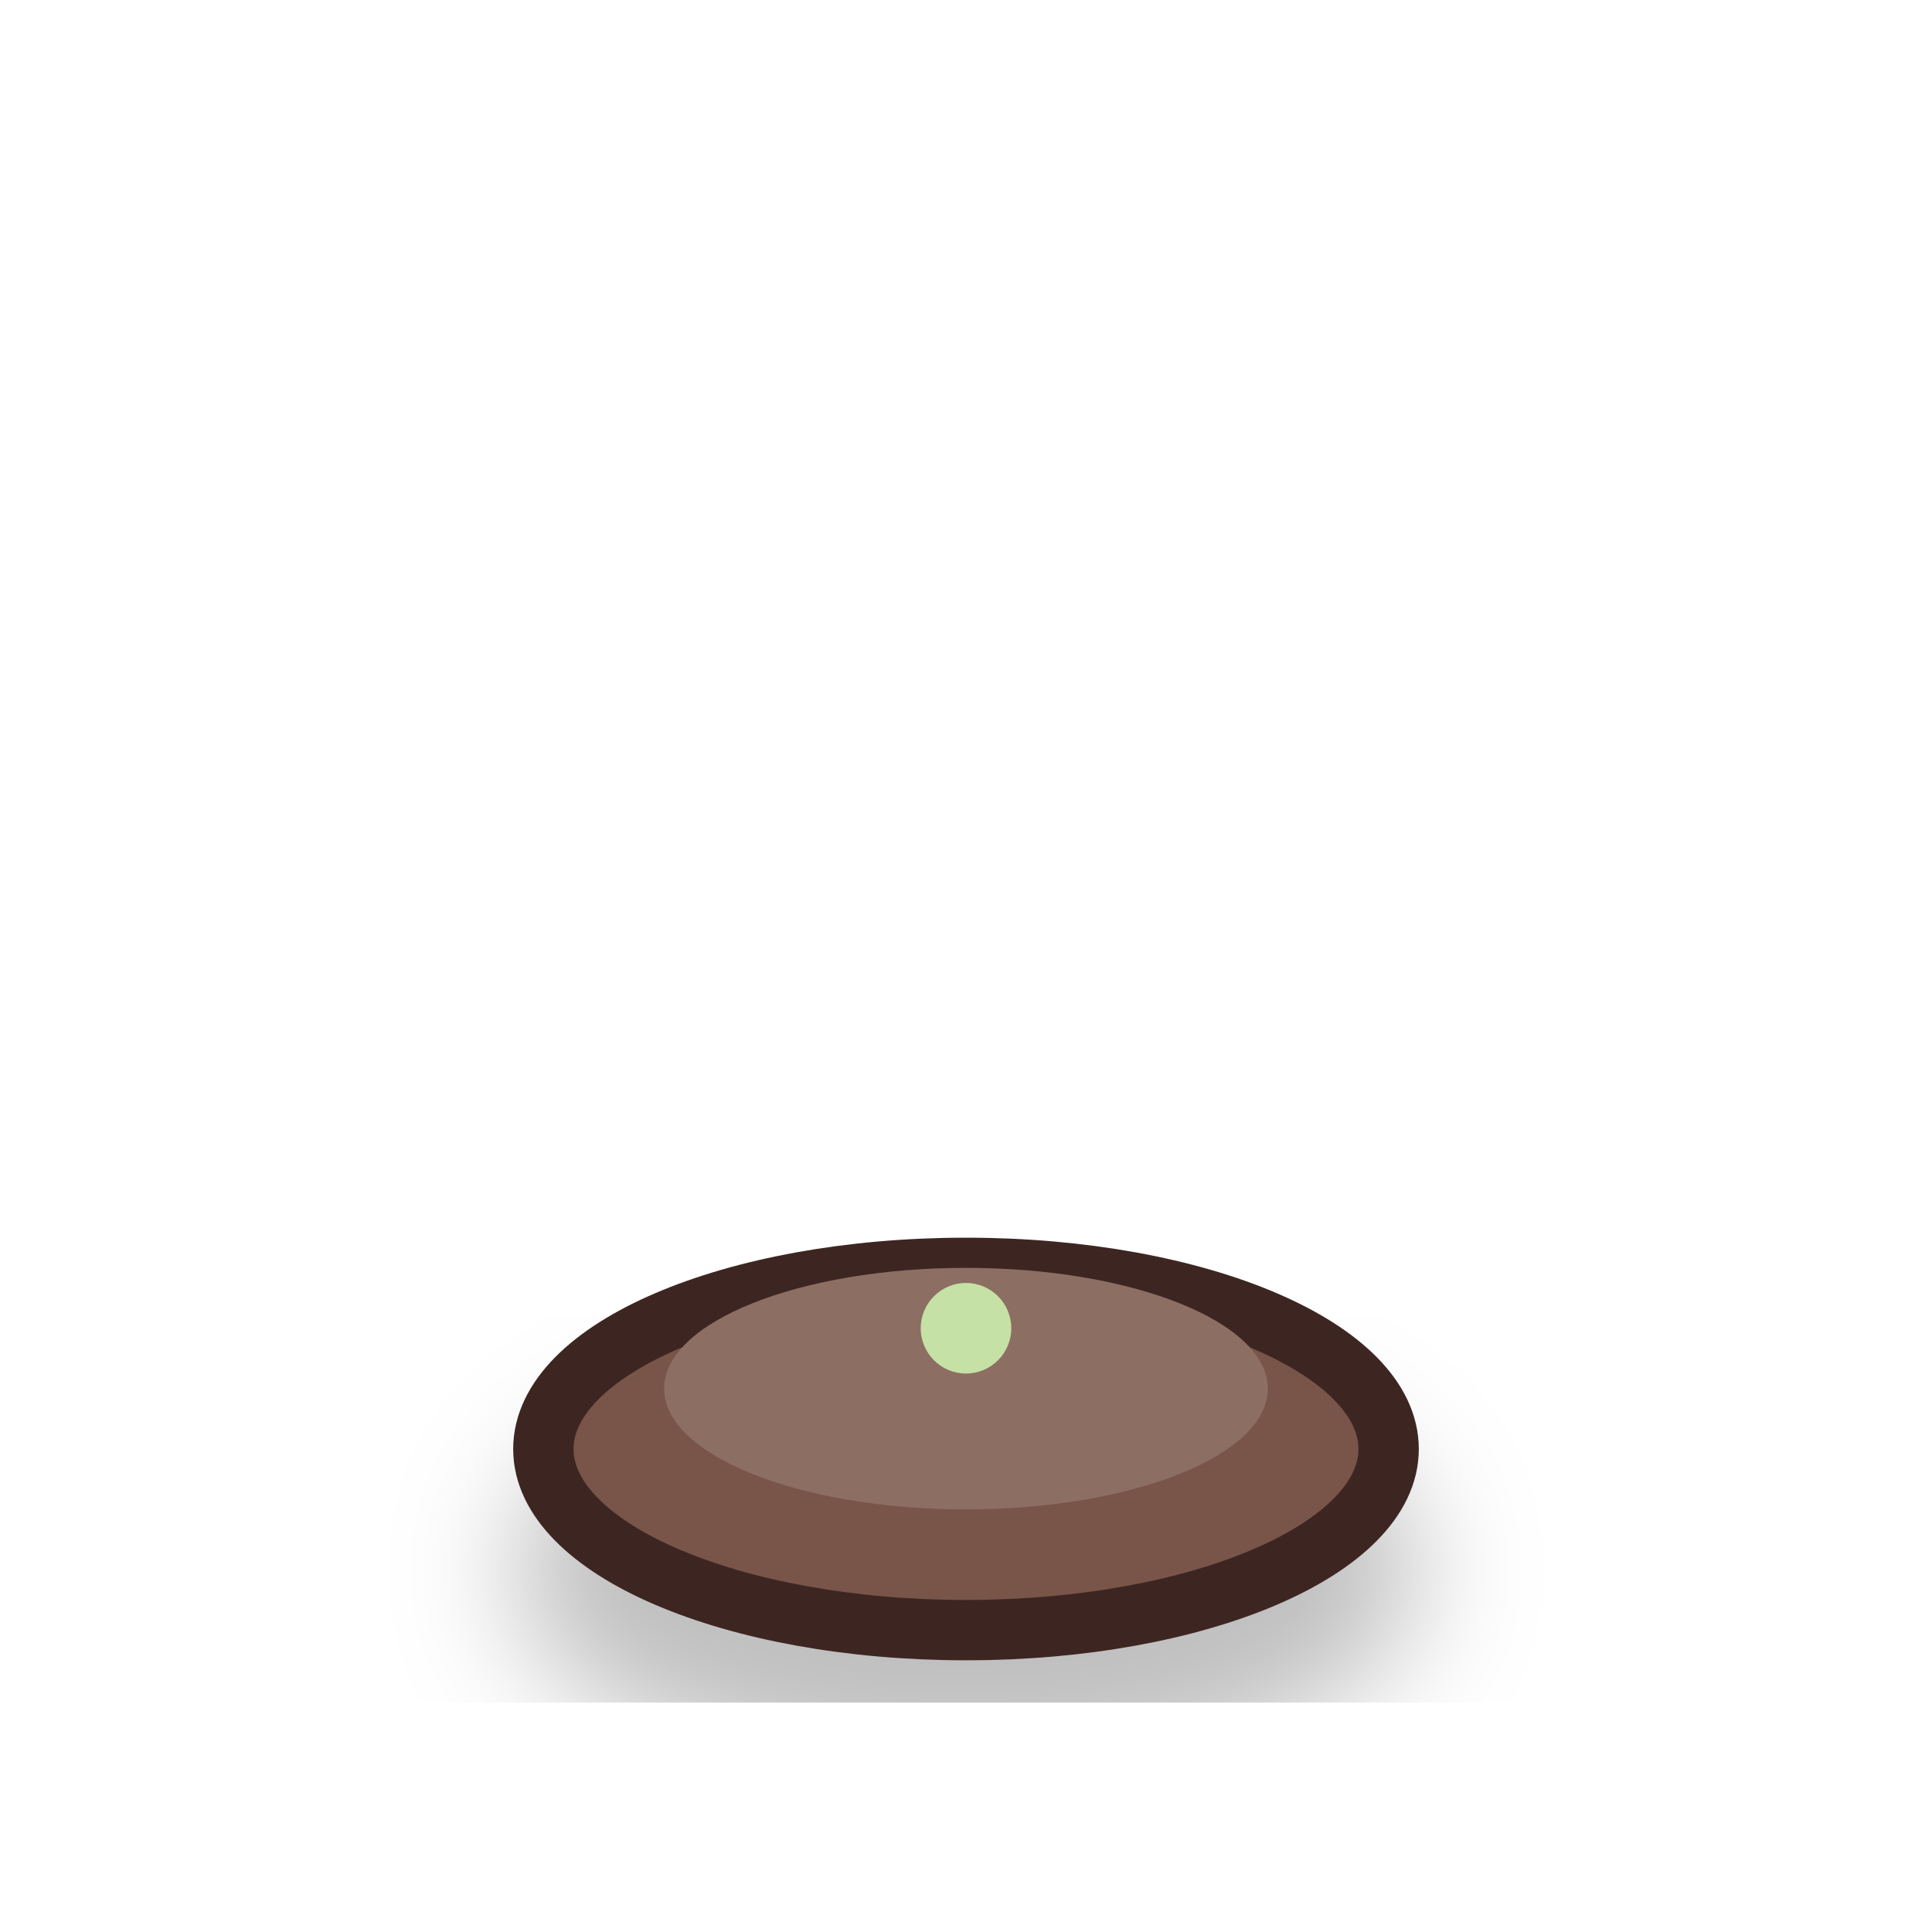
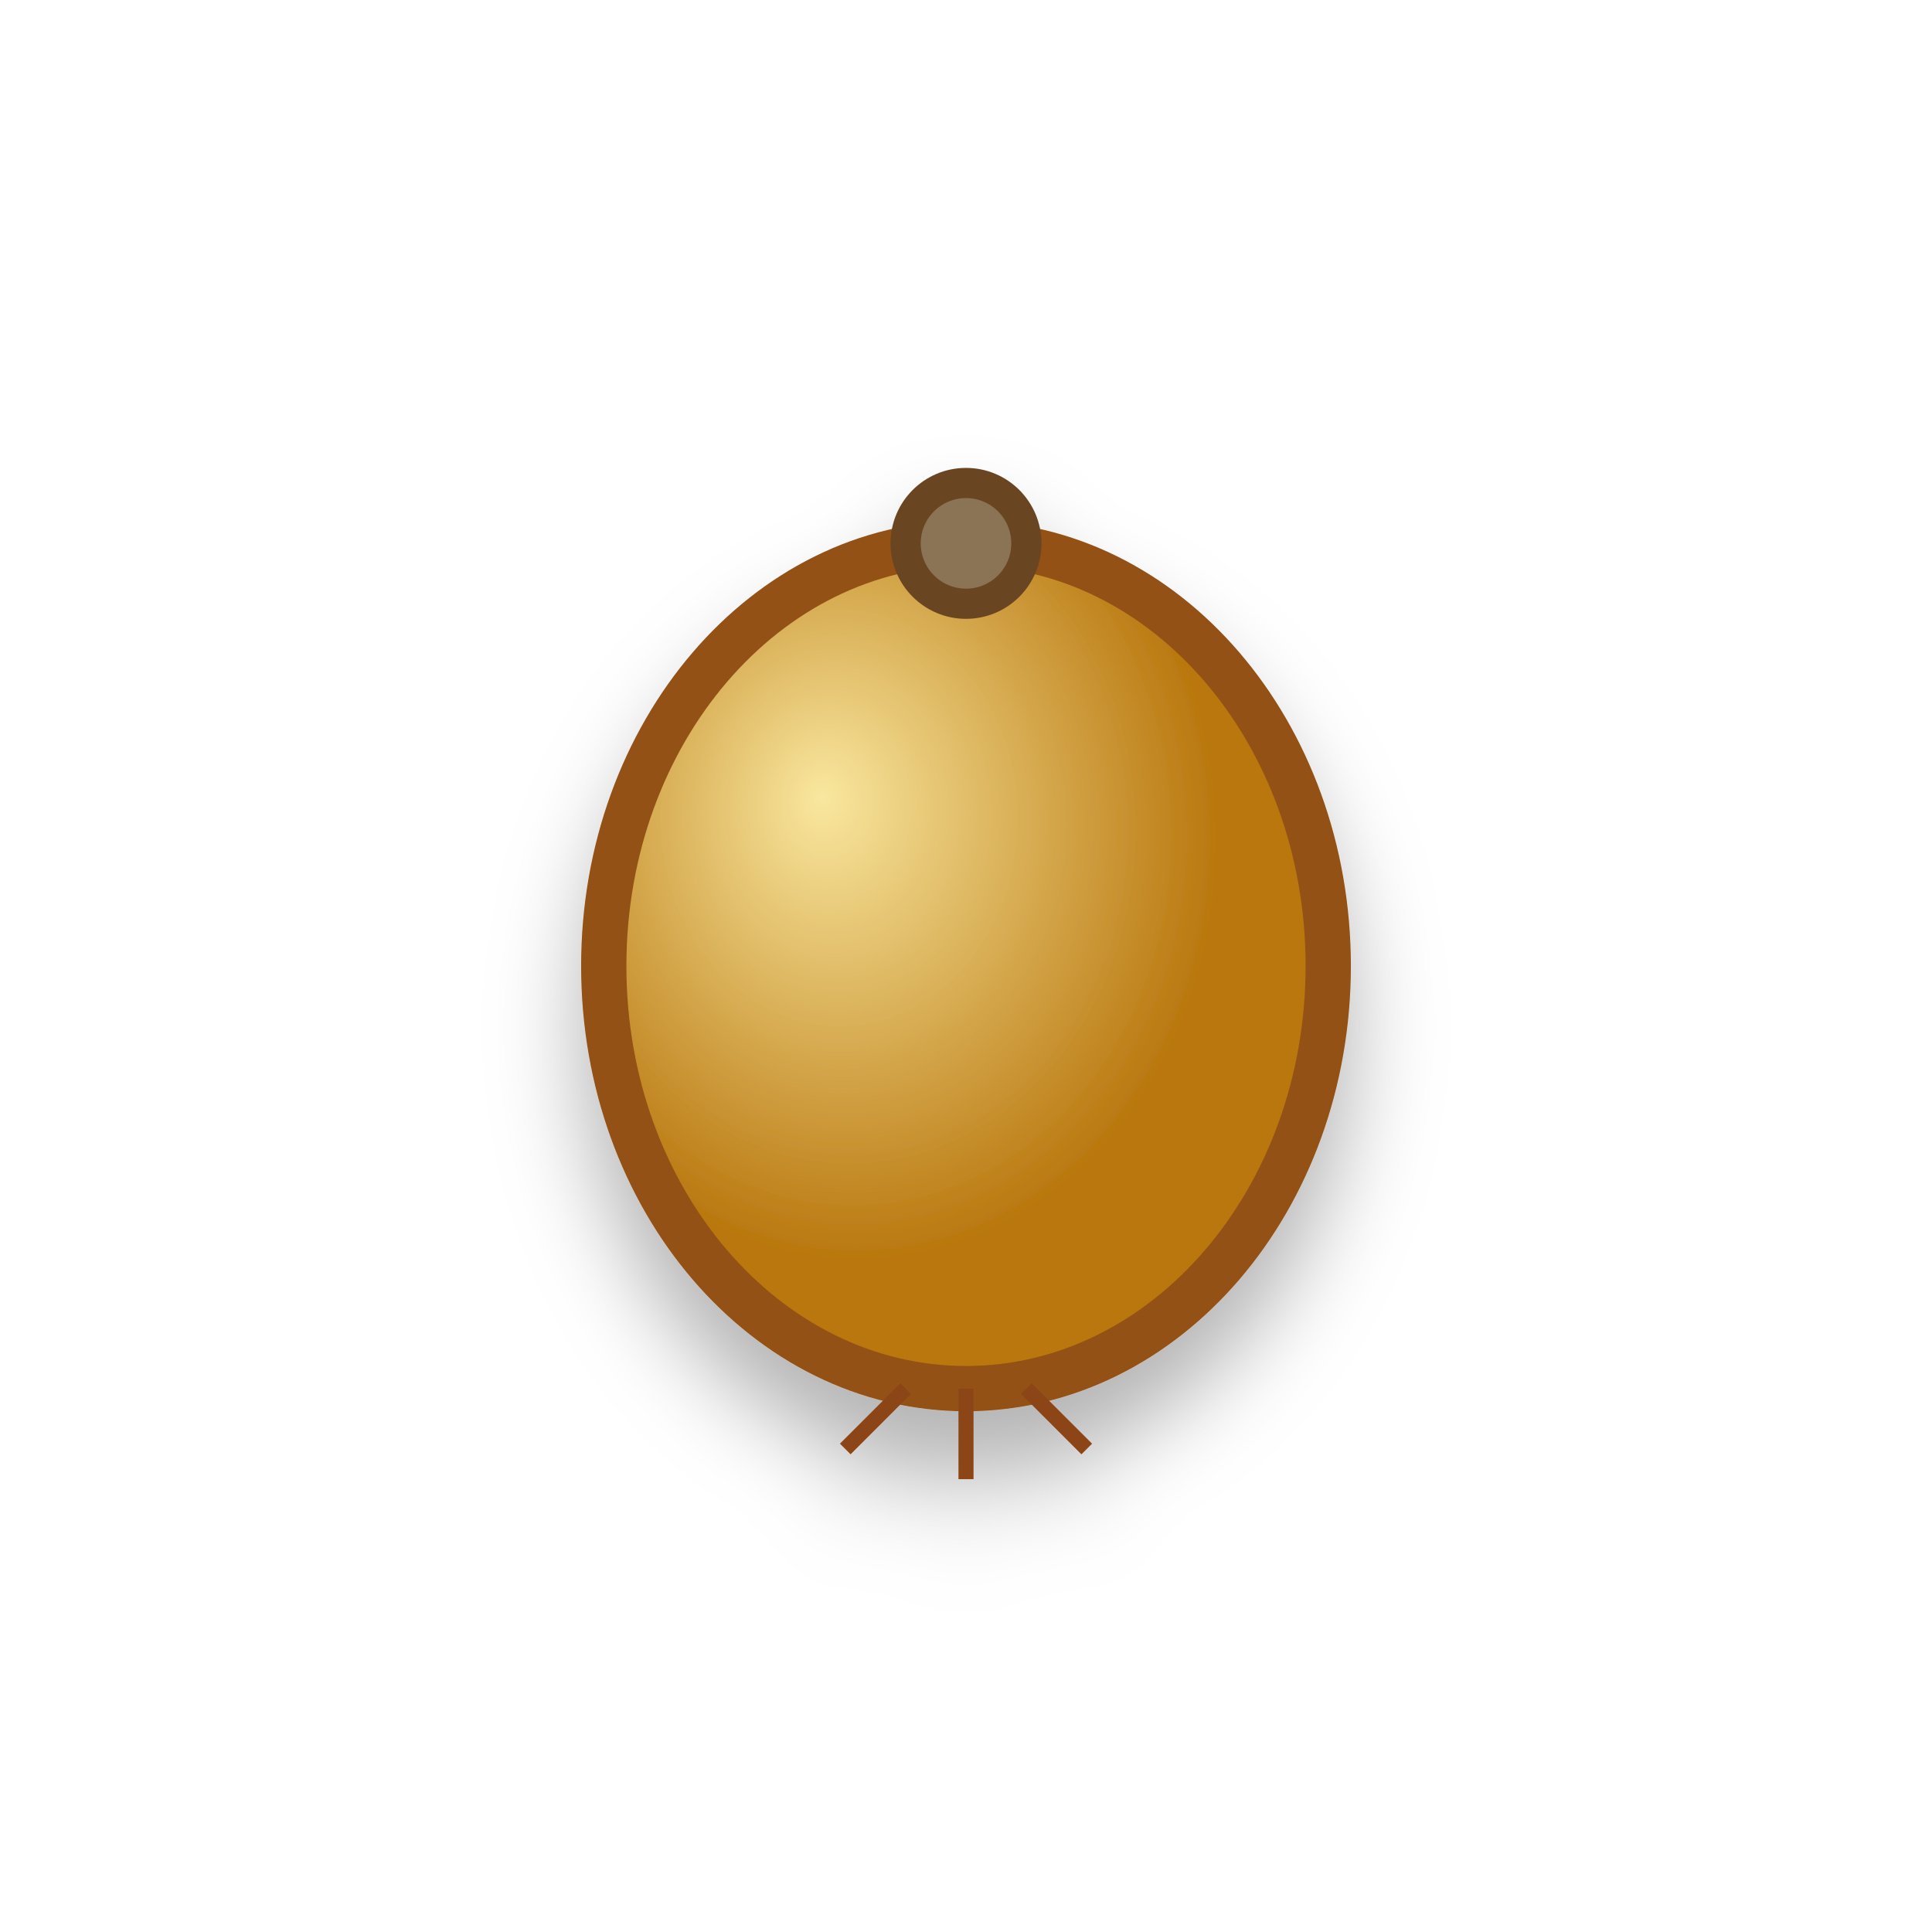
<svg xmlns="http://www.w3.org/2000/svg" width="64" height="64" viewBox="0 0 64 64">
  <defs>
-     <radialGradient id="grad_onion" cx="30%" cy="30%" r="70%" fx="30%" fy="30%">
+     <radialGradient id="onionGrad" cx="35%" cy="35%" r="50%" fx="30%" fy="30%">
      <stop offset="0%" stop-color="#F9E79F" />
      <stop offset="100%" stop-color="#B9770E" />
    </radialGradient>
-     <linearGradient id="foliage_onion" x1="0%" y1="0%" x2="0%" y2="100%">
-       <stop offset="0%" stop-color="#2ECC71" style="stop-opacity:1" />
-       <stop offset="100%" stop-color="#1B5E20" style="stop-opacity:1" />
-     </linearGradient>
-     <filter id="shadow_onion" x="-20%" y="-20%" width="140%" height="140%">
-       <feDropShadow dx="0" dy="4" stdDeviation="2" flood-color="#000000" flood-opacity="0.25" />
+     <filter id="onionShadow" x="-20%" y="-20%" width="140%" height="140%">
+       <feDropShadow dx="0" dy="2" stdDeviation="1.5" flood-color="#000000" flood-opacity="0.3" />
    </filter>
  </defs>
-   <g filter="url(#shadow_onion)">
-     <ellipse cx="32" cy="48" rx="14" ry="6" fill="#795548" stroke="#3E2723" stroke-width="2" />
-     <ellipse cx="32" cy="46" rx="10" ry="4" fill="#8D6E63" />
-     <circle cx="32" cy="44" r="1.5" fill="#C5E1A5" />
+   <g filter="url(#onionShadow)">
+     <ellipse cx="32" cy="32" rx="12" ry="14" fill="url(#onionGrad)" stroke="#935116" stroke-width="1.5" />
+     <g stroke="#8B4513" stroke-width="0.5" fill="none">
+       <line x1="30" y1="46" x2="28" y2="48" />
+       <line x1="32" y1="46" x2="32" y2="49" />
+       <line x1="34" y1="46" x2="36" y2="48" />
+     </g>
+     <circle cx="32" cy="18" r="2" fill="#8B7355" stroke="#6B4423" stroke-width="1" />
  </g>
</svg>
